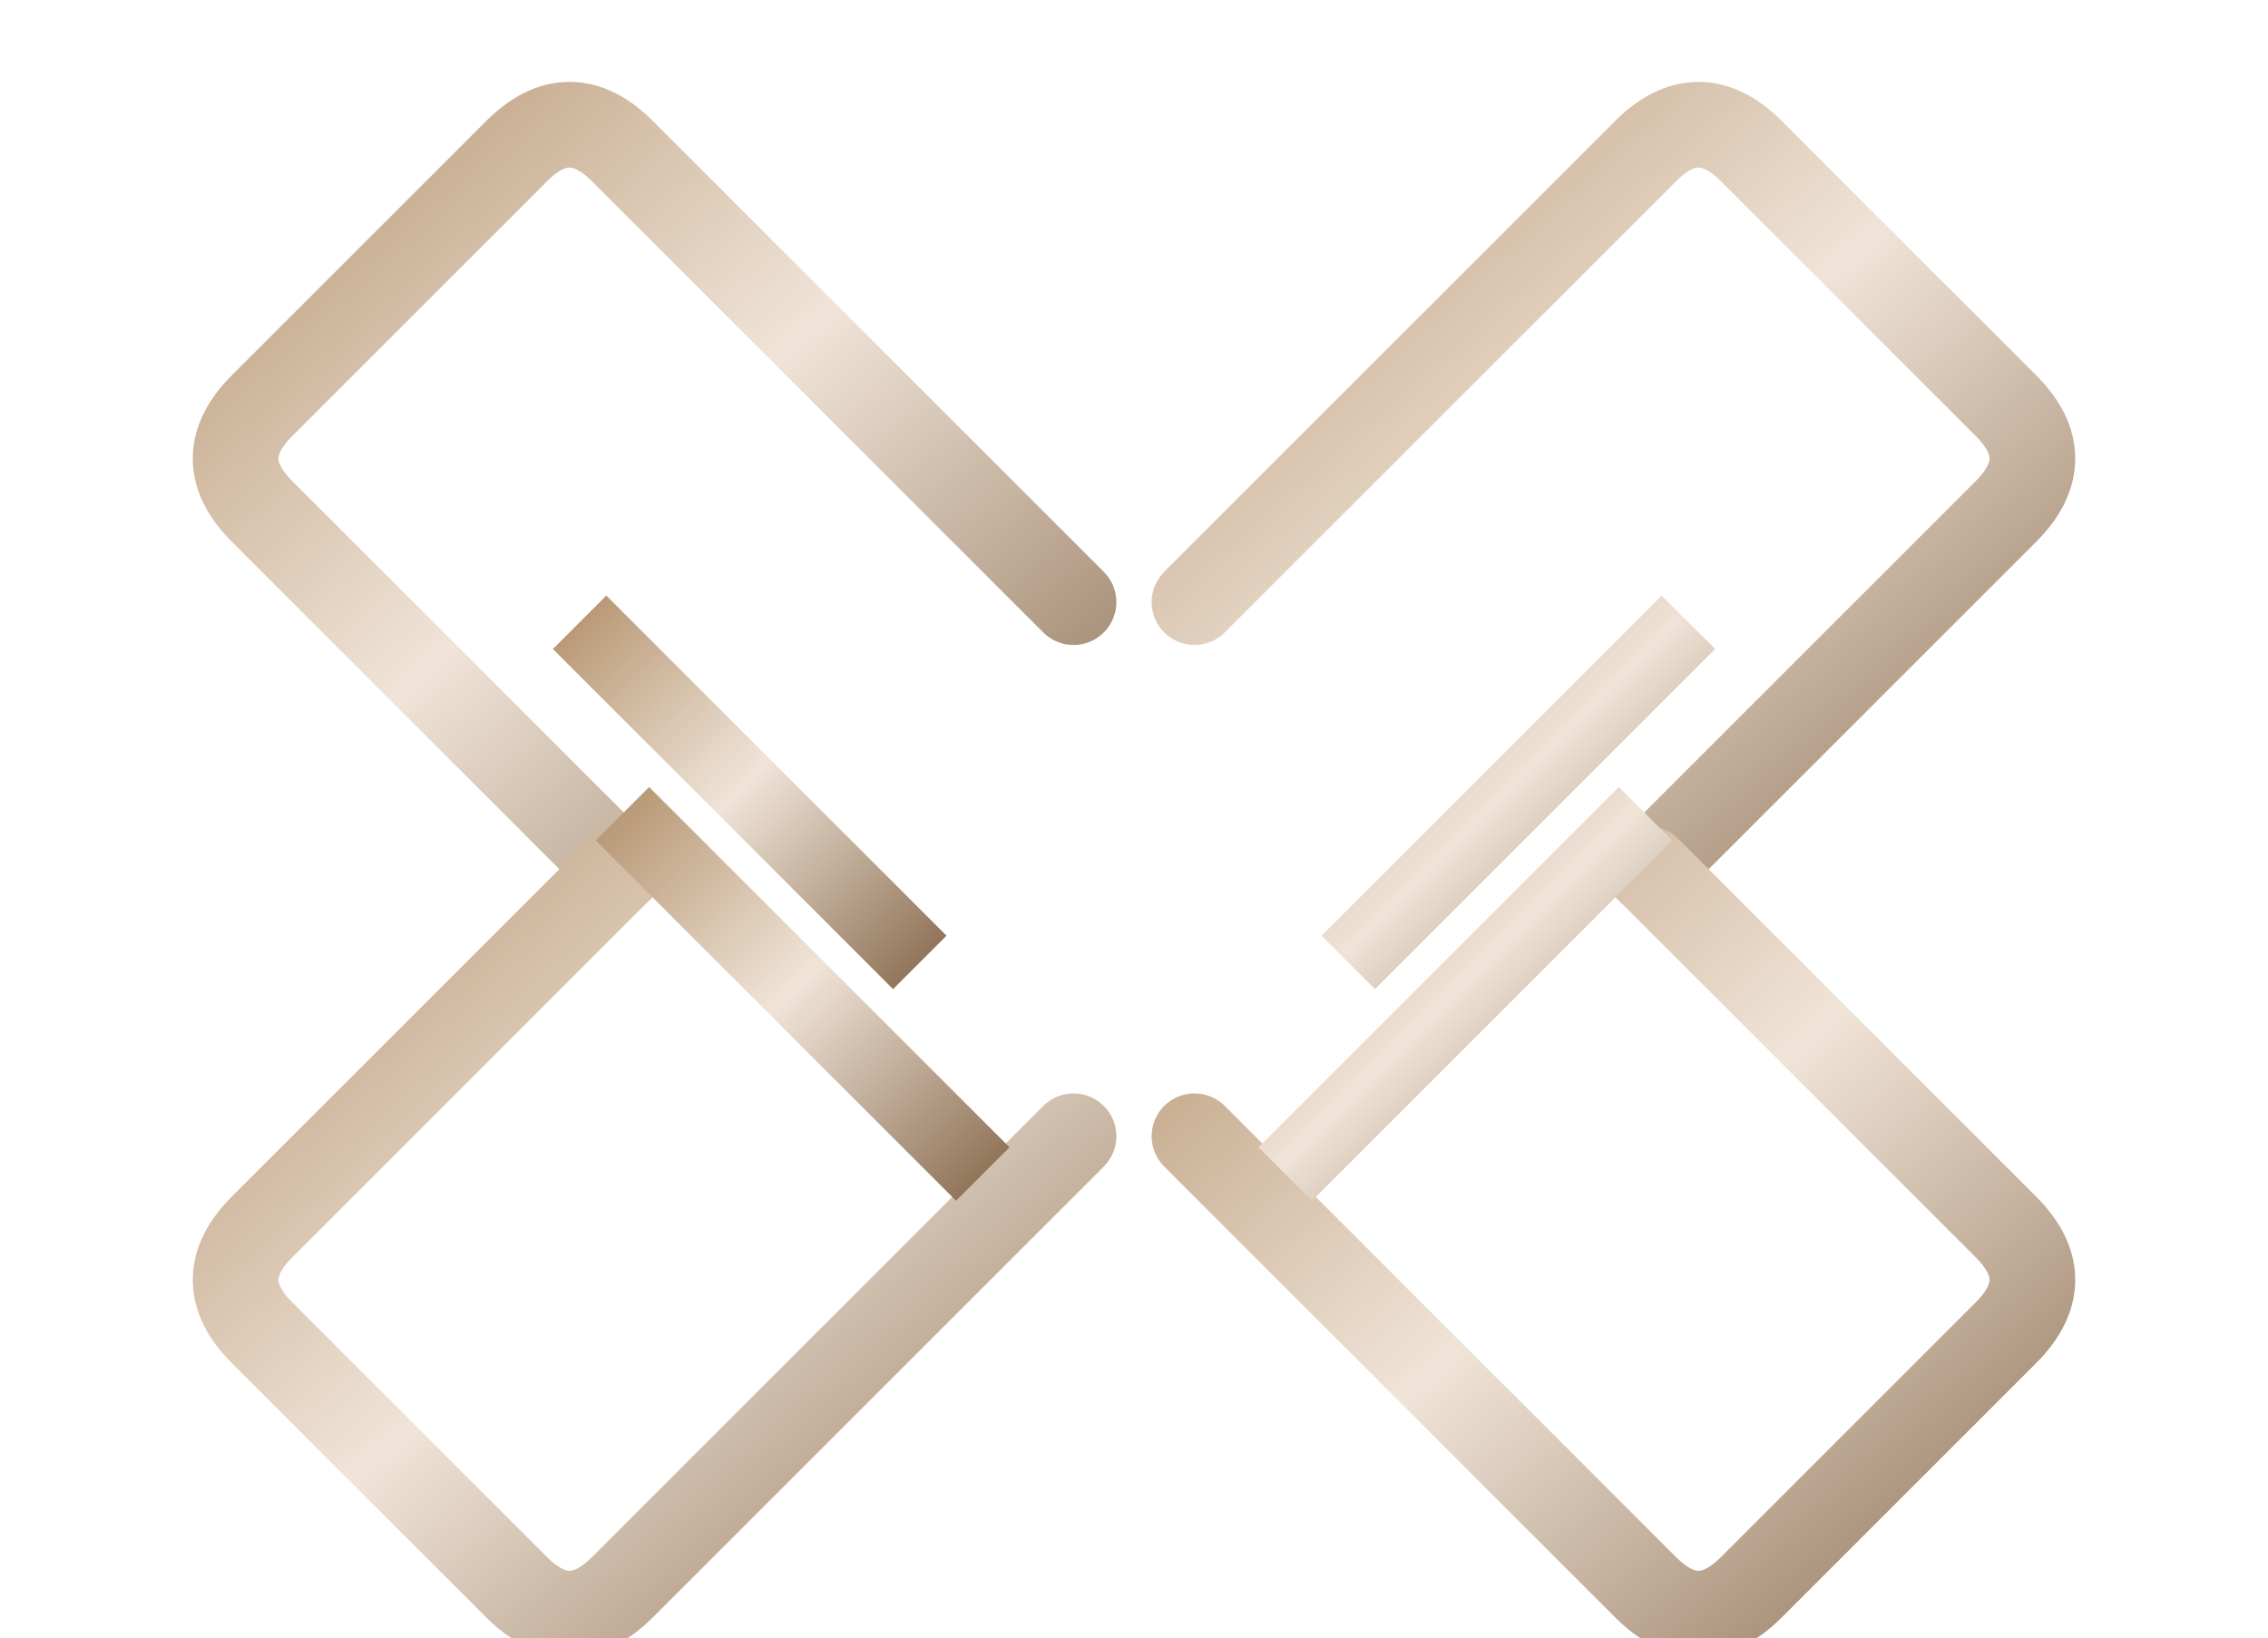
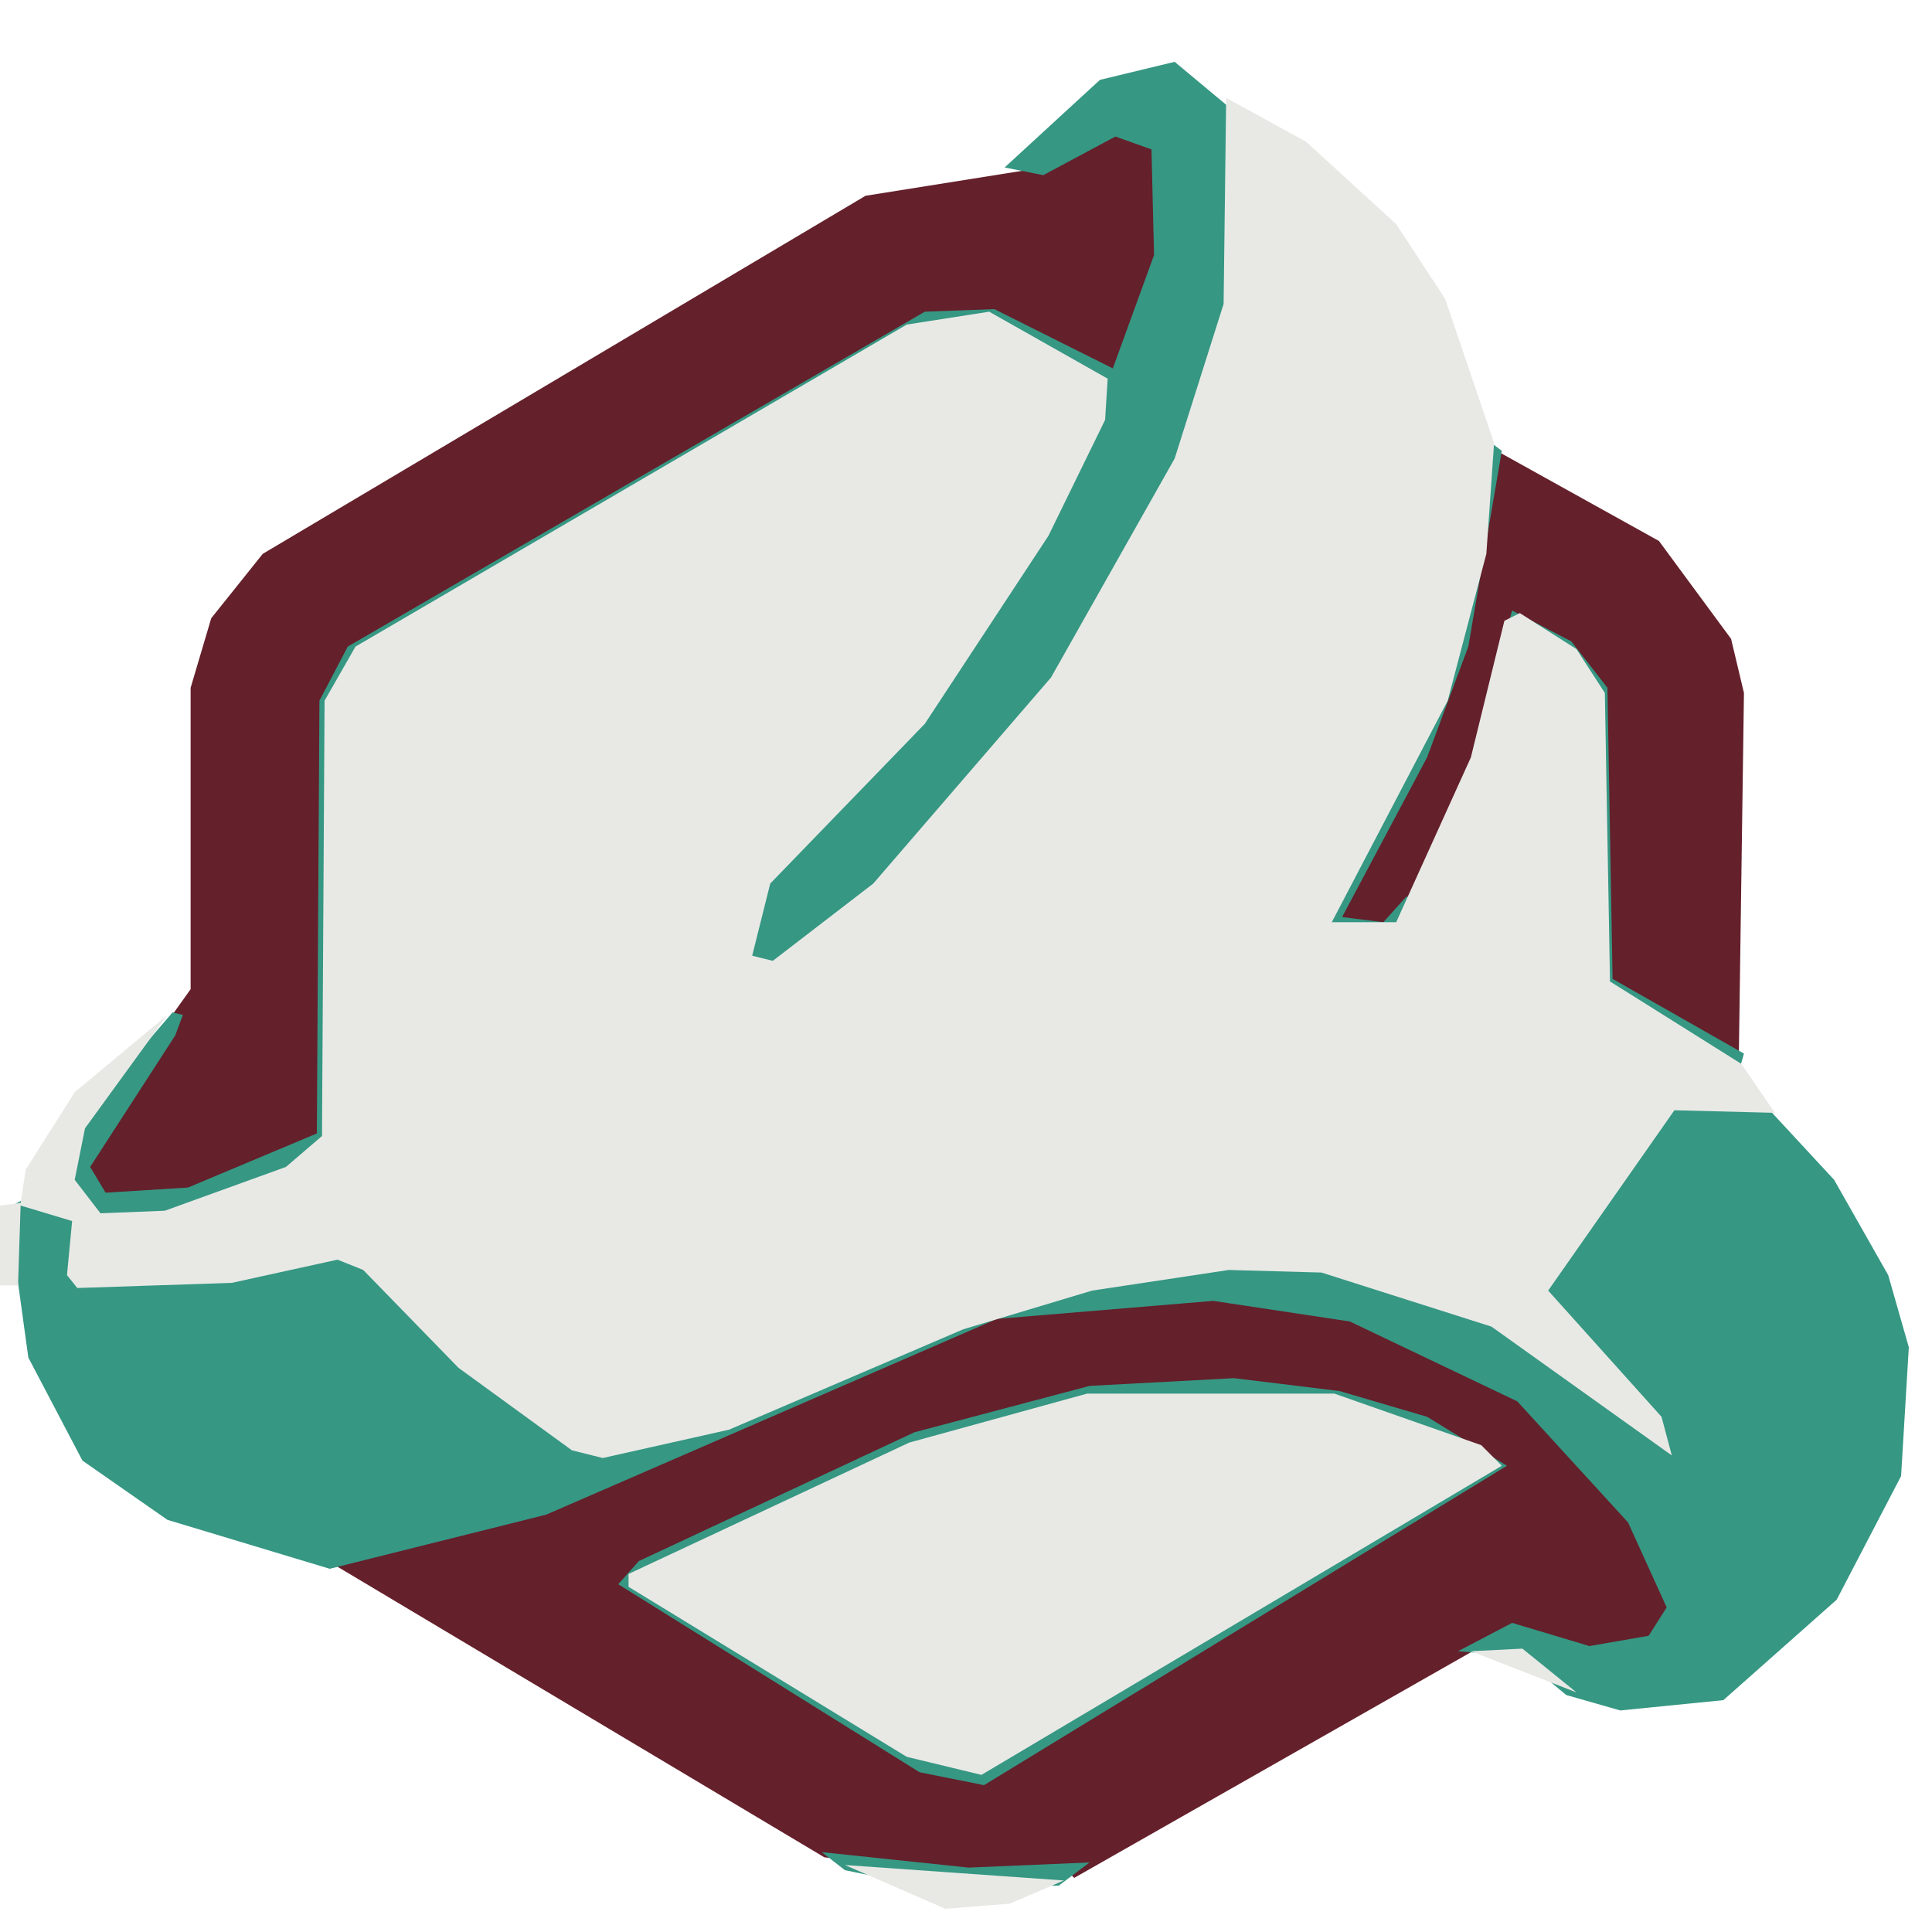
- <svg xmlns="http://www.w3.org/2000/svg" viewBox="0 -60 900 650" fill="none">
-   <defs>
-     <linearGradient id="champagne" x1="0" y1="0" x2="1" y2="1">
-       <stop stop-color="#B99A78" />
-       <stop offset=".48" stop-color="#F0E4D8" />
-       <stop offset="1" stop-color="#92765B" />
-     </linearGradient>
-   </defs>
-   <g transform="translate(0 25)">
-     <g fill="none" stroke="url(#champagne)" stroke-width="34" stroke-linecap="round" stroke-linejoin="round">
-       <path d="M246 260 104 118Q83 97 104 76L205  -25Q226 -46 247 -25L426 154" />
-       <path d="M654 260 796 118Q817 97 796 76L695 -25Q674 -46 653 -25L474 154" />
-       <path d="M246 260 104 402Q83 423 104 444L205 545Q226 566 247 545L426 366" />
-       <path d="M654 260 796 402Q817 423 796 444L695 545Q674 566 653 545L474 366" />
-     </g>
-     <g fill="none" stroke="url(#champagne)" stroke-width="30" stroke-linecap="butt">
-       <path d="M247 238 390 381" />
-       <path d="M653 238 510 381" />
-     </g>
-     <g fill="none" stroke="url(#champagne)" stroke-width="30" stroke-linecap="butt">
-       <path d="M230 162 365 297" />
-       <path d="M670 162 535 297" />
-     </g>
-   </g>
+ <svg xmlns="http://www.w3.org/2000/svg" viewBox="0 0 750 750" role="img" aria-labelledby="title desc">
+   <path fill="#64202B" fill-rule="evenodd" d="M 650 626 L 647 609 L 635 589 L 593 543 L 536 514 L 471 502 L 387 509 L 220 582 L 129 607 L 320 721 L 376 728 L 413 725 L 417 729 L 584 634 L 629 642 L 644 636 Z M 581 569 L 382 690 L 358 685 L 244 615 L 252 607 L 355 559 L 423 541 L 479 538 L 520 543 L 554 553 Z M 581 175 L 561 267 L 517 357 L 532 362 L 547 355 L 569 309 L 590 240 L 617 261 L 622 273 L 623 382 L 675 411 L 677 269 L 672 248 L 644 210 Z M 450 56 L 433 50 L 405 65 L 336 76 L 102 215 L 82 240 L 74 267 L 74 384 L 39 433 L 32 451 L 34 461 L 44 467 L 65 466 L 126 442 L 127 274 L 139 252 L 359 124 L 386 123 L 424 145 L 436 144 L 452 95 Z" />
+   <path fill="#369783" fill-rule="evenodd" d="M 319 719 L 328 726 L 357 732 L 411 732 L 423 723 L 376 725 Z M 585 569 L 554 550 L 520 540 L 479 535 L 423 538 L 355 556 L 248 606 L 240 615 L 357 688 L 382 693 Z M 579 569 L 381 686 L 356 681 L 247 614 L 353 563 L 422 544 L 518 544 Z M 587 237 L 572 290 L 576 290 L 589 241 L 616 261 L 621 279 L 622 383 L 675 416 L 677 409 L 626 380 L 624 267 L 610 249 Z M 579 172 L 564 255 L 540 312 L 514 351 L 518 363 L 542 362 L 550 350 L 546 348 L 537 358 L 521 356 L 554 294 L 570 251 L 583 175 Z M 741 523 L 733 495 L 712 458 L 687 431 L 662 425 L 646 430 L 628 450 L 598 499 L 598 506 L 645 560 L 583 514 L 513 491 L 477 490 L 424 498 L 374 513 L 277 554 L 226 562 L 177 526 L 138 488 L 149 483 L 147 480 L 90 495 L 45 498 L 30 494 L 31 485 L 45 485 L 48 475 L 111 456 L 128 443 L 129 274 L 139 255 L 356 127 L 384 124 L 426 148 L 426 161 L 404 206 L 356 279 L 296 341 L 289 376 L 298 378 L 319 364 L 362 324 L 432 233 L 473 141 L 479 112 L 480 44 L 456 24 L 427 31 L 390 65 L 405 68 L 433 53 L 447 58 L 448 99 L 432 143 L 386 120 L 359 121 L 135 251 L 124 272 L 123 440 L 73 461 L 41 463 L 35 453 L 68 402 L 71 394 L 67 393 L 30 436 L 25 457 L 35 471 L 12 464 L 3 469 L 11 527 L 32 567 L 65 590 L 128 609 L 212 588 L 387 512 L 471 505 L 524 513 L 589 544 L 632 591 L 647 624 L 640 635 L 617 639 L 587 630 L 566 641 L 590 643 L 608 658 L 629 664 L 669 660 L 713 621 L 738 573 Z" />
+   <path fill="#E8E9E5" fill-rule="evenodd" d="M 328 724 L 367 741 L 392 739 L 413 730 Z M 571 641 L 612 657 L 591 640 Z M 583 569 L 575 561 L 518 541 L 422 541 L 353 560 L 244 611 L 244 616 L 352 682 L 381 689 Z M 689 432 L 676 413 L 625 381 L 623 269 L 612 252 L 590 238 L 584 241 L 571 294 L 542 358 L 517 358 L 562 272 L 577 215 L 580 172 L 561 116 L 542 87 L 507 55 L 476 38 L 475 118 L 456 178 L 408 263 L 339 343 L 300 373 L 292 371 L 299 343 L 359 281 L 407 208 L 429 163 L 430 147 L 384 121 L 352 126 L 138 251 L 126 272 L 125 441 L 111 453 L 64 470 L 39 471 L 29 458 L 33 438 L 65 394 L 29 424 L 10 454 L 8 467 L 0 468 L 0 499 L 7 499 L 8 468 L 28 474 L 26 495 L 30 500 L 90 498 L 131 489 L 141 493 L 178 531 L 222 563 L 234 566 L 283 555 L 374 516 L 424 501 L 477 493 L 513 494 L 579 515 L 649 565 L 645 550 L 601 501 L 650 431 Z" />
</svg>
